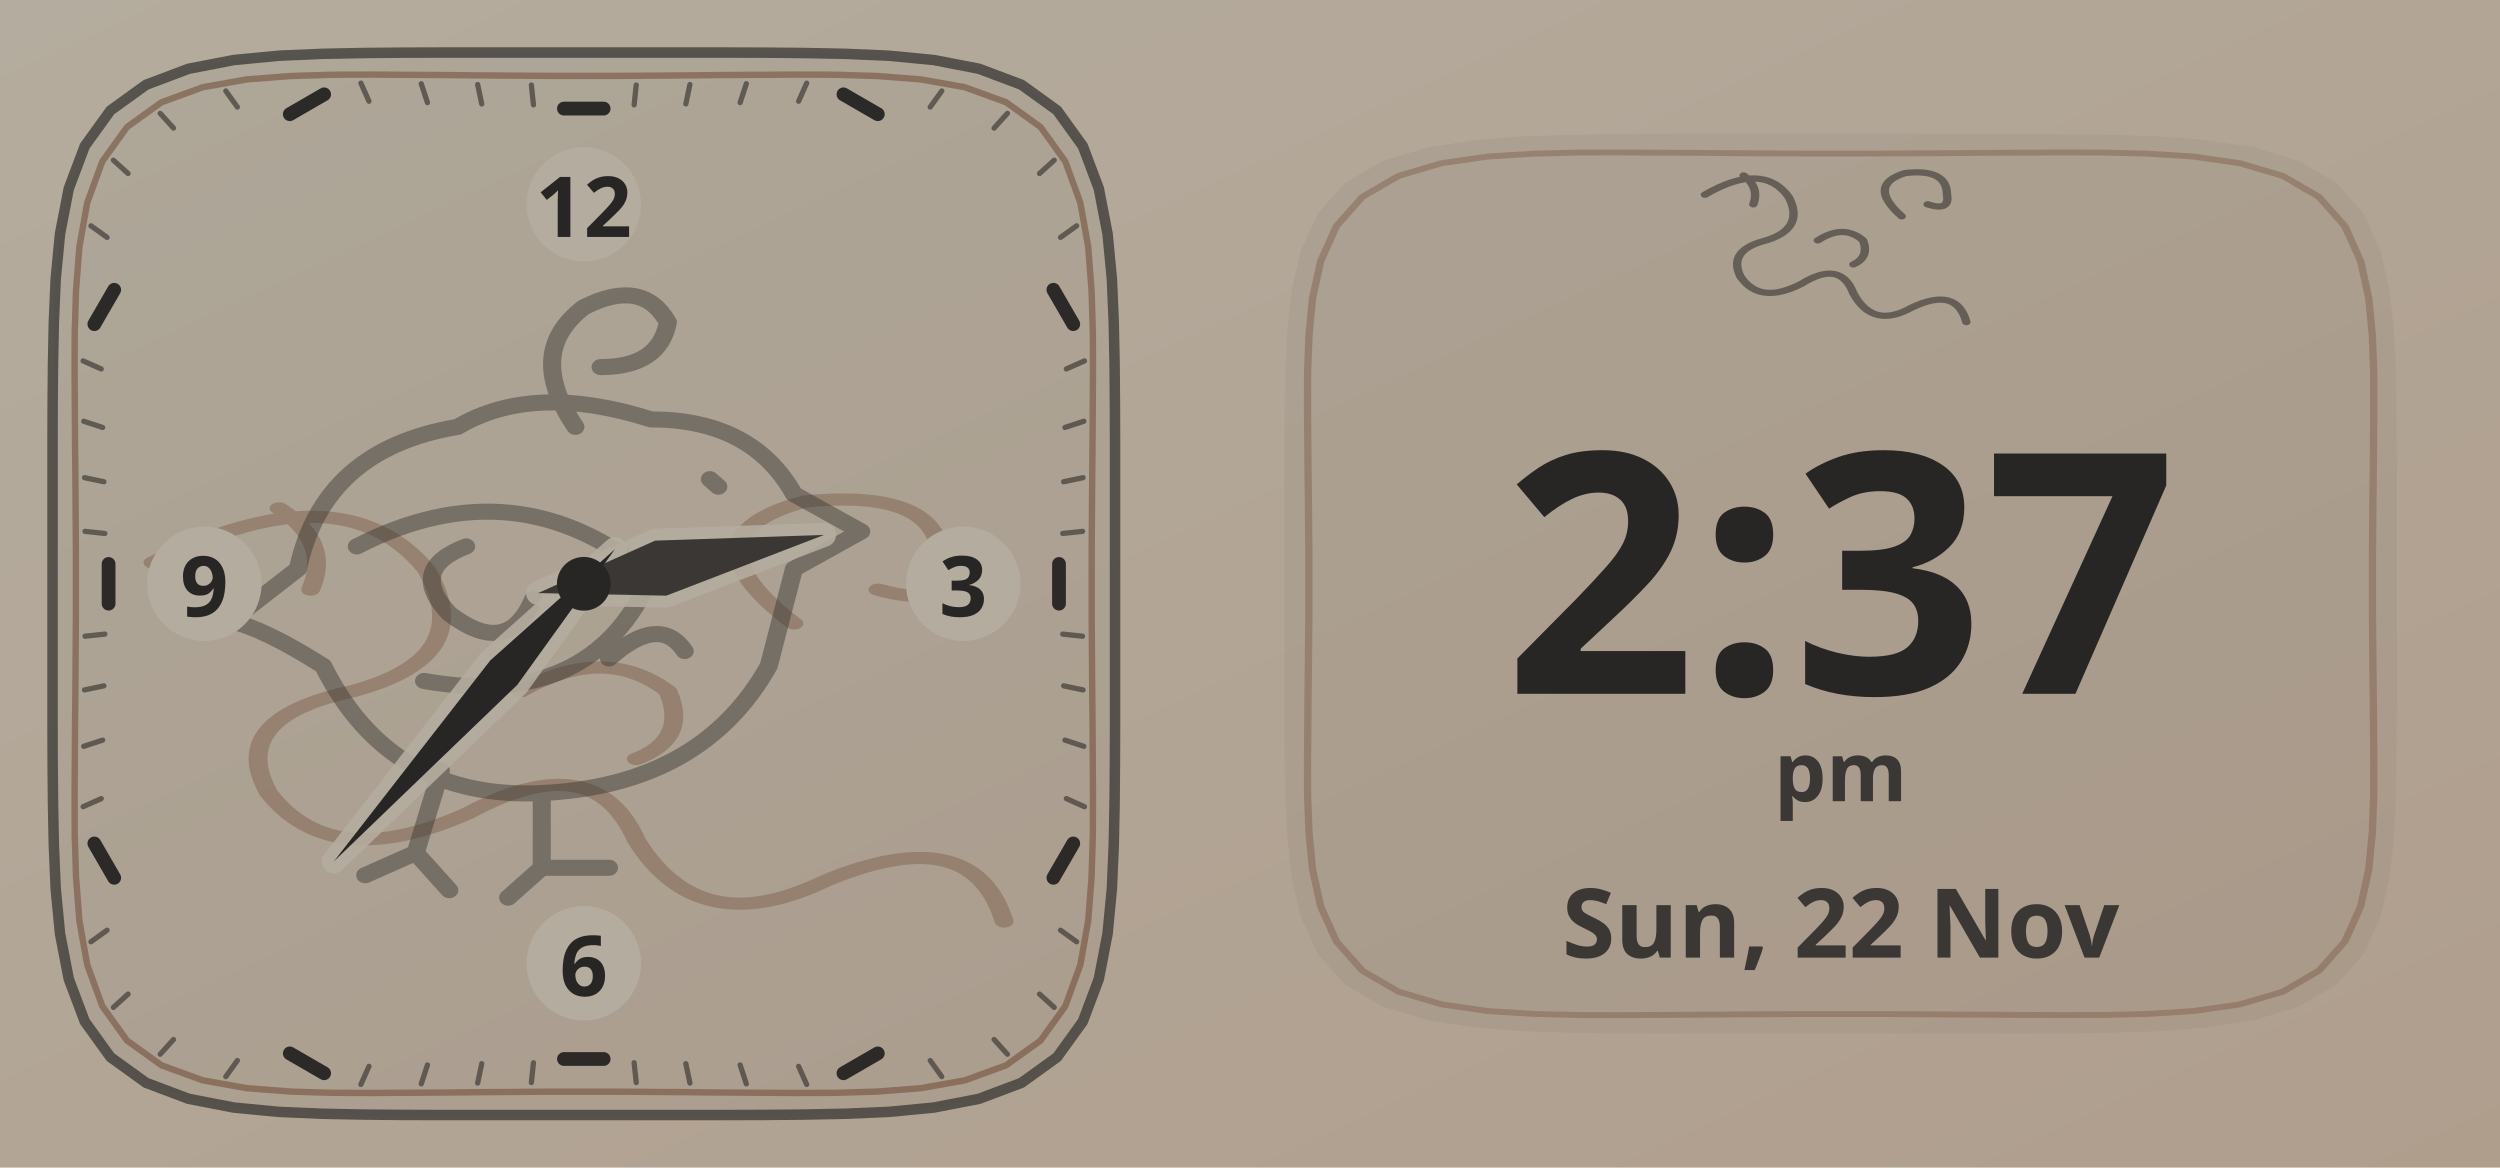
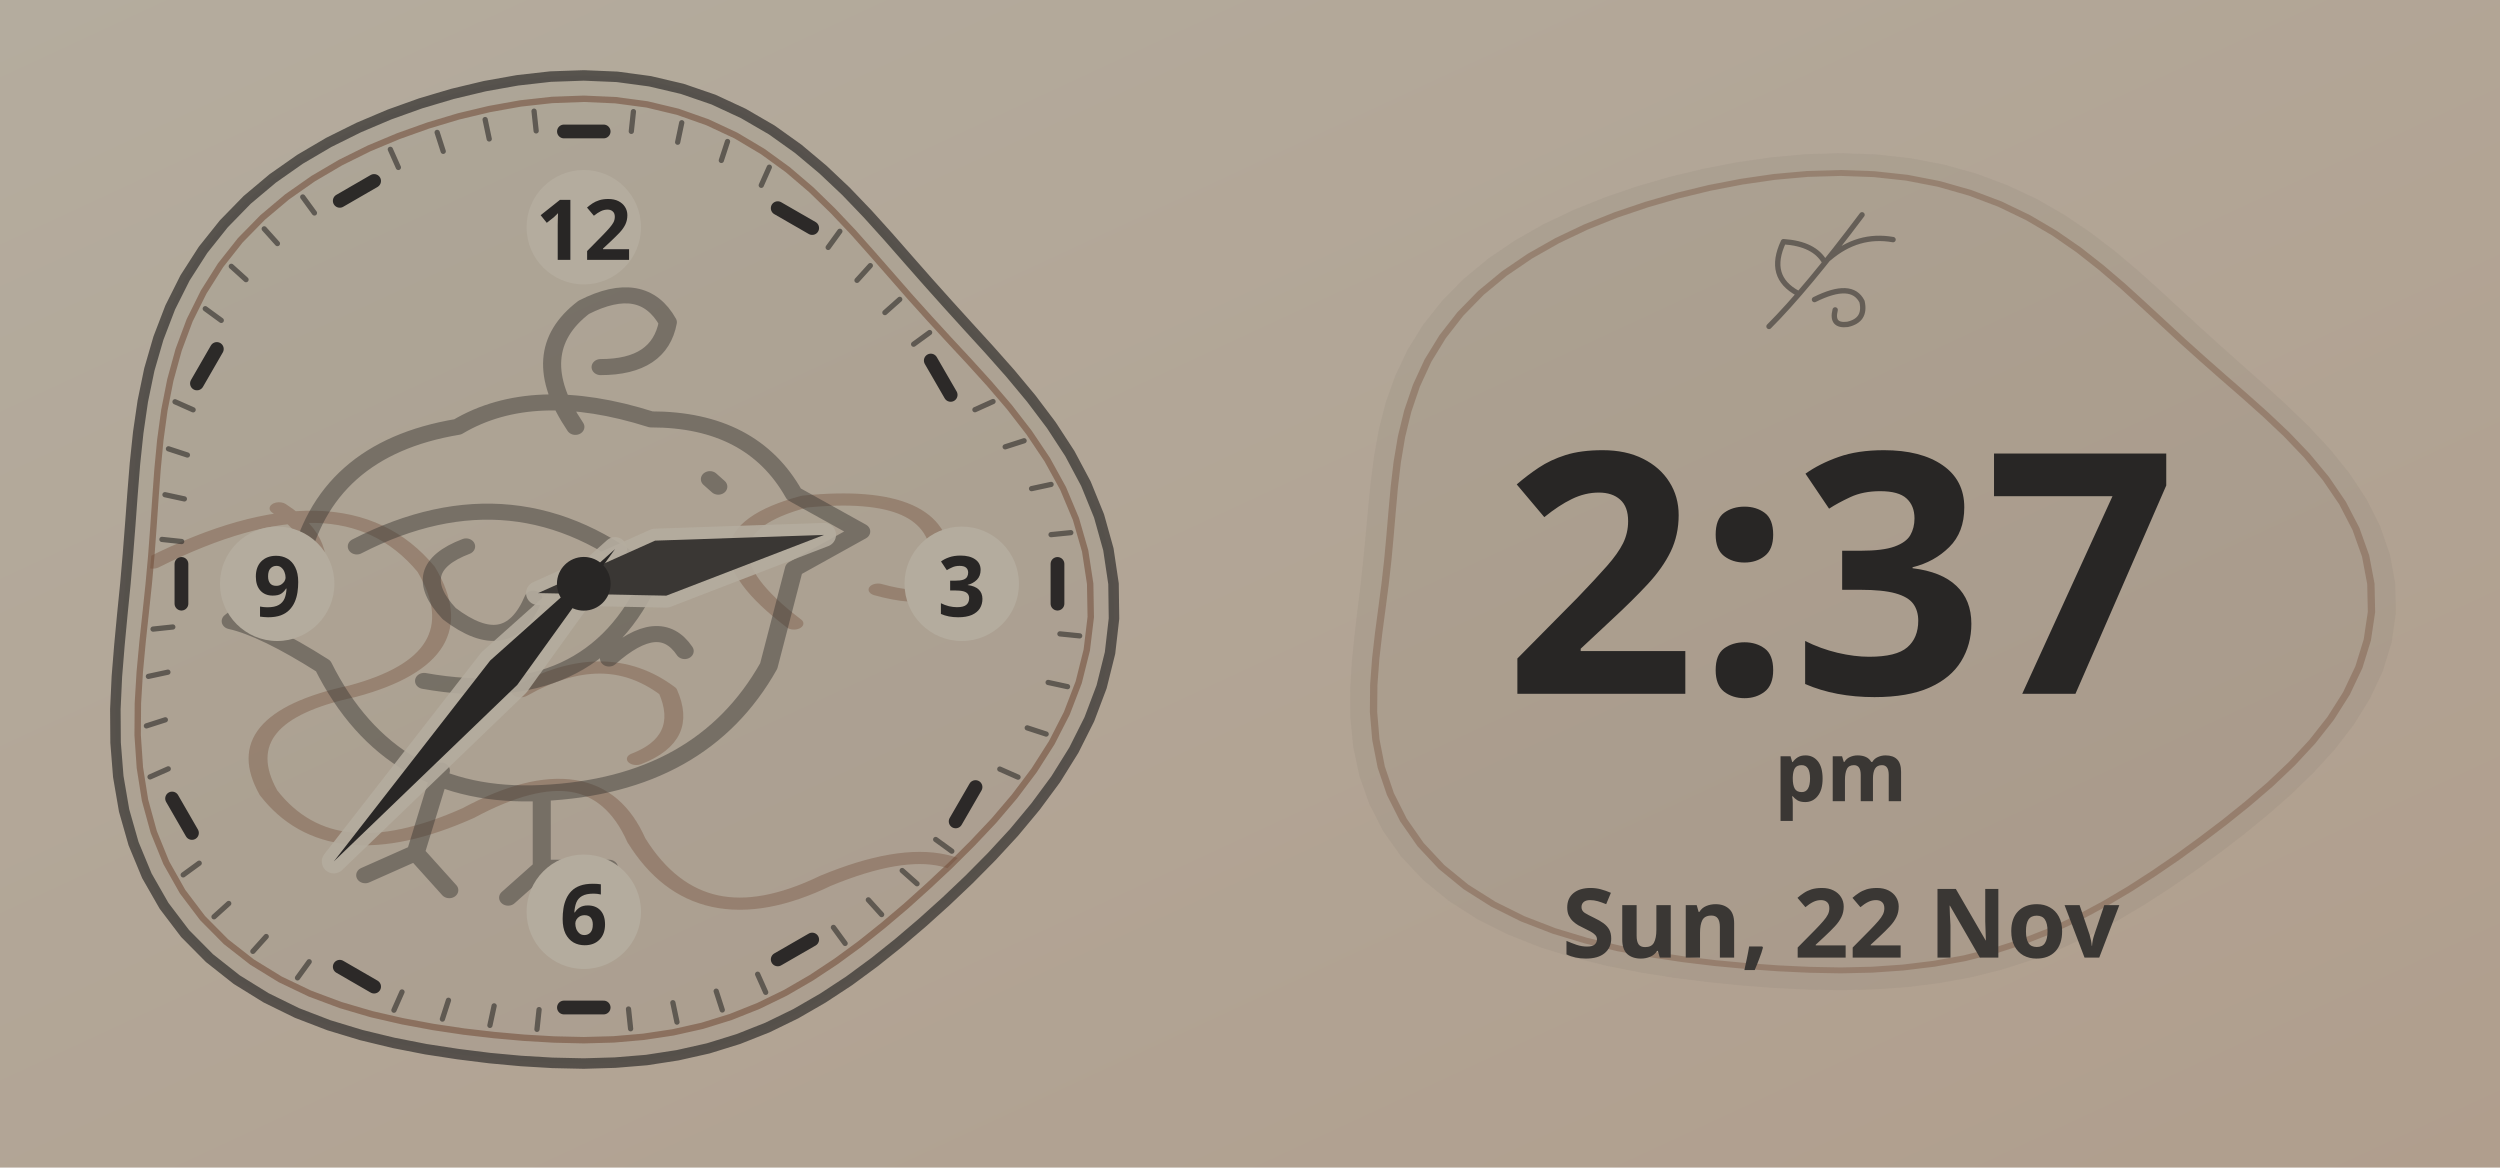
<svg xmlns="http://www.w3.org/2000/svg" width="364" height="170" viewBox="0 0 364 170">
  <defs>
    <linearGradient id="paint" x1="0" y1="0" x2="1" y2="1">
      <stop stop-color="#B4AC9E" />
      <stop offset="1" stop-color="#B09E8D" />
    </linearGradient>
    <clipPath id="face">
-       <path d="M 93.5 50 L 93.5 52.85 L 93.52 55.73 L 93.54 58.66 L 93.57 61.67 L 93.59 64.8 L 93.61 68.07 L 93.6 71.5 L 93.49 75.11 L 93.2 78.86 L 92.53 82.63 L 91.24 86.17 L 89.12 89.12 L 86.17 91.24 L 82.63 92.53 L 78.86 93.2 L 75.11 93.49 L 71.5 93.6 L 68.07 93.61 L 64.8 93.59 L 61.67 93.57 L 58.66 93.54 L 55.73 93.52 L 52.85 93.5 L 50 93.5 L 47.15 93.5 L 44.27 93.52 L 41.34 93.54 L 38.33 93.57 L 35.2 93.59 L 31.93 93.61 L 28.5 93.6 L 24.89 93.49 L 21.14 93.2 L 17.37 92.53 L 13.83 91.24 L 10.88 89.12 L 8.76 86.17 L 7.47 82.63 L 6.8 78.86 L 6.51 75.11 L 6.4 71.5 L 6.39 68.07 L 6.41 64.8 L 6.43 61.67 L 6.46 58.66 L 6.48 55.73 L 6.5 52.85 L 6.5 50 L 6.5 47.15 L 6.48 44.27 L 6.46 41.34 L 6.43 38.33 L 6.41 35.2 L 6.39 31.93 L 6.4 28.5 L 6.51 24.89 L 6.8 21.14 L 7.47 17.37 L 8.76 13.83 L 10.88 10.88 L 13.83 8.76 L 17.37 7.47 L 21.14 6.8 L 24.89 6.51 L 28.5 6.4 L 31.93 6.39 L 35.2 6.41 L 38.33 6.43 L 41.34 6.46 L 44.27 6.48 L 47.15 6.5 L 50 6.5 L 52.85 6.5 L 55.73 6.48 L 58.66 6.46 L 61.67 6.43 L 64.8 6.41 L 68.07 6.39 L 71.5 6.4 L 75.11 6.51 L 78.86 6.8 L 82.63 7.47 L 86.17 8.76 L 89.12 10.88 L 91.24 13.83 L 92.53 17.37 L 93.2 21.14 L 93.49 24.89 L 93.6 28.5 L 93.61 31.93 L 93.59 35.2 L 93.57 38.33 L 93.54 41.34 L 93.52 44.27 L 93.5 47.15 Z" transform="translate(0 0) scale(1.7 1.7)" />
+       <path d="M 93.37 50 L 93.42 52.85 L 93.08 55.67 L 92.39 58.43 L 91.37 61.09 L 90.08 63.61 L 88.57 65.98 L 86.9 68.2 L 85.13 70.28 L 83.28 72.24 L 81.41 74.1 L 79.51 75.88 L 77.6 77.6 L 75.65 79.25 L 73.66 80.84 L 71.61 82.34 L 69.48 83.75 L 67.27 85.03 L 64.97 86.15 L 62.59 87.1 L 60.14 87.86 L 57.64 88.42 L 55.11 88.8 L 52.56 89.02 L 50 89.09 L 47.44 89.03 L 44.88 88.88 L 42.31 88.65 L 39.72 88.35 L 37.11 87.96 L 34.48 87.47 L 31.82 86.86 L 29.17 86.08 L 26.55 85.1 L 24 83.88 L 21.59 82.4 L 19.35 80.65 L 17.35 78.63 L 15.64 76.37 L 14.24 73.89 L 13.17 71.26 L 12.42 68.53 L 11.98 65.75 L 11.79 62.97 L 11.81 60.23 L 11.97 57.56 L 12.21 54.97 L 12.48 52.46 L 12.74 50 L 12.96 47.57 L 13.14 45.15 L 13.31 42.7 L 13.49 40.22 L 13.73 37.69 L 14.08 35.12 L 14.59 32.54 L 15.3 29.96 L 16.24 27.44 L 17.44 25.02 L 18.89 22.72 L 20.58 20.58 L 22.49 18.63 L 24.58 16.87 L 26.82 15.3 L 29.17 13.92 L 31.61 12.71 L 34.12 11.66 L 36.67 10.75 L 39.27 9.97 L 41.91 9.34 L 44.58 8.86 L 47.28 8.56 L 50 8.46 L 52.72 8.58 L 55.41 8.94 L 58.04 9.57 L 60.59 10.47 L 63.03 11.61 L 65.33 12.98 L 67.48 14.54 L 69.48 16.25 L 71.34 18.06 L 73.09 19.91 L 74.75 21.78 L 76.37 23.63 L 77.98 25.47 L 79.61 27.28 L 81.28 29.1 L 83 30.95 L 84.74 32.87 L 86.47 34.89 L 88.14 37.05 L 89.69 39.36 L 91.05 41.83 L 92.15 44.45 L 92.94 47.19 Z" transform="translate(0 0) scale(1.7 1.7)" />
    </clipPath>
  </defs>
  <rect width="364" height="170" fill="url(#paint)" />
  <g font-family="ui-rounded,system-ui,sans-serif" style="font-variant-numeric:tabular-nums">
-     <path d="M 95.5 50 L 95.5 52.98 L 95.5 55.99 L 95.5 59.05 L 95.5 62.19 L 95.49 65.44 L 95.46 68.83 L 95.39 72.38 L 95.23 76.11 L 94.86 79.97 L 94.11 83.85 L 92.74 87.49 L 90.54 90.54 L 87.49 92.74 L 83.85 94.11 L 79.97 94.86 L 76.11 95.23 L 72.38 95.39 L 68.83 95.46 L 65.44 95.49 L 62.19 95.5 L 59.05 95.5 L 55.99 95.5 L 52.98 95.5 L 50 95.5 L 47.02 95.5 L 44.01 95.5 L 40.95 95.5 L 37.81 95.5 L 34.56 95.49 L 31.17 95.46 L 27.62 95.39 L 23.89 95.23 L 20.03 94.86 L 16.15 94.11 L 12.51 92.74 L 9.46 90.54 L 7.26 87.49 L 5.89 83.85 L 5.14 79.97 L 4.77 76.11 L 4.61 72.38 L 4.54 68.83 L 4.51 65.44 L 4.5 62.19 L 4.5 59.05 L 4.5 55.99 L 4.5 52.98 L 4.5 50 L 4.5 47.02 L 4.5 44.01 L 4.5 40.95 L 4.5 37.81 L 4.51 34.56 L 4.54 31.17 L 4.61 27.62 L 4.77 23.89 L 5.14 20.03 L 5.89 16.15 L 7.26 12.51 L 9.46 9.46 L 12.51 7.26 L 16.15 5.89 L 20.03 5.14 L 23.89 4.77 L 27.62 4.61 L 31.17 4.54 L 34.56 4.51 L 37.81 4.5 L 40.95 4.5 L 44.01 4.5 L 47.02 4.5 L 50 4.5 L 52.98 4.5 L 55.99 4.5 L 59.05 4.5 L 62.19 4.5 L 65.44 4.51 L 68.83 4.54 L 72.38 4.61 L 76.11 4.77 L 79.97 5.14 L 83.85 5.89 L 87.49 7.26 L 90.54 9.46 L 92.74 12.51 L 94.11 16.15 L 94.86 20.03 L 95.23 23.89 L 95.39 27.62 L 95.46 31.17 L 95.49 34.56 L 95.5 37.81 L 95.5 40.95 L 95.5 44.01 L 95.5 47.02 Z" transform="translate(0 0) scale(1.7 1.7)" fill="#282625" opacity="0.045" />
+     <path d="M 95.37 50 L 95.41 52.98 L 95.07 55.93 L 94.35 58.82 L 93.3 61.6 L 91.97 64.25 L 90.42 66.74 L 88.69 69.08 L 86.86 71.28 L 84.95 73.35 L 83 75.32 L 81.02 77.2 L 79.01 79.01 L 76.97 80.75 L 74.88 82.42 L 72.72 84.01 L 70.48 85.48 L 68.16 86.82 L 65.74 88 L 63.24 88.99 L 60.66 89.79 L 58.03 90.38 L 55.37 90.79 L 52.69 91.01 L 50 91.09 L 47.31 91.03 L 44.62 90.87 L 41.92 90.62 L 39.21 90.28 L 36.47 89.86 L 33.71 89.32 L 30.94 88.65 L 28.17 87.81 L 25.44 86.76 L 22.79 85.46 L 20.27 83.9 L 17.94 82.06 L 15.85 79.95 L 14.05 77.58 L 12.58 75.01 L 11.44 72.26 L 10.63 69.42 L 10.13 66.51 L 9.9 63.61 L 9.88 60.75 L 10.01 57.95 L 10.23 55.24 L 10.48 52.59 L 10.74 50 L 10.96 47.44 L 11.16 44.89 L 11.35 42.31 L 11.56 39.7 L 11.84 37.04 L 12.23 34.36 L 12.79 31.65 L 13.57 28.96 L 14.58 26.33 L 15.85 23.8 L 17.39 21.4 L 19.17 19.17 L 21.17 17.12 L 23.36 15.28 L 25.7 13.64 L 28.17 12.19 L 30.73 10.92 L 33.35 9.81 L 36.03 8.85 L 38.76 8.04 L 41.52 7.38 L 44.32 6.88 L 47.15 6.56 L 50 6.46 L 52.85 6.58 L 55.67 6.96 L 58.43 7.61 L 61.11 8.53 L 63.67 9.72 L 66.1 11.13 L 68.37 12.75 L 70.48 14.52 L 72.46 16.39 L 74.31 18.32 L 76.07 20.27 L 77.78 22.22 L 79.48 24.15 L 81.19 26.06 L 82.94 27.99 L 84.73 29.95 L 86.53 31.98 L 88.32 34.13 L 90.04 36.41 L 91.63 38.85 L 93.01 41.44 L 94.13 44.19 L 94.93 47.05 Z" transform="translate(0 0) scale(1.7 1.7)" fill="#282625" opacity="0.045" />
    <g clip-path="url(#face)">
      <path d="M 9 21 Q 27 7 35 22 Q 40 35 28 40 Q 16 44 20 55 Q 26 67 39 58 Q 51 48 55 62 Q 61 77 73 68 Q 87 59 90 74 M 21 13 Q 26 18 24 25 M 44 40 Q 52 33 58 40 Q 60 47 55 50 M 70 30 Q 59 17 71 12 Q 84 10 84 21 Q 85 28 78 25" transform="translate(8.5 61.2) scale(1.53 0.986)" fill="none" stroke="#6F4935" stroke-width="1.8" stroke-linecap="round" stroke-linejoin="round" opacity="0.36" />
      <path d="M 19 61 Q 12 56 8 55 L 16 48 Q 19 32 35 29 Q 44 23 58 28 Q 70 28 75 38 L 83 43 L 75 48 L 72 61 Q 64 77 45 78 L 45 88 L 53 88 M 45 88 L 41 92 M 33 75 L 30 86 L 24 89 M 30 86 L 34 91 M 19 61 Q 27 79 45 78 M 23 45 Q 42 34 58 49 Q 51 67 31 63 M 49 29 Q 43 19 50 13 Q 57 9 60 15 Q 59 21 52 21 M 65 36 L 66 37 M 36 45 Q 29 48 34 54 Q 41 60 44 52 M 53 60 Q 59 54 62 59" transform="translate(23.8 30.6) scale(1.224 1.088)" fill="none" stroke="#3A3734" stroke-width="2.15" stroke-linecap="round" stroke-linejoin="round" opacity="0.47" />
    </g>
-     <path d="M 95.5 50 L 95.5 52.98 L 95.5 55.99 L 95.5 59.05 L 95.5 62.19 L 95.49 65.44 L 95.46 68.83 L 95.39 72.38 L 95.23 76.11 L 94.86 79.97 L 94.11 83.85 L 92.74 87.49 L 90.54 90.54 L 87.49 92.74 L 83.85 94.11 L 79.97 94.86 L 76.11 95.23 L 72.38 95.39 L 68.83 95.46 L 65.44 95.49 L 62.19 95.5 L 59.05 95.5 L 55.99 95.5 L 52.98 95.5 L 50 95.5 L 47.02 95.5 L 44.01 95.5 L 40.95 95.5 L 37.81 95.5 L 34.56 95.49 L 31.17 95.46 L 27.62 95.39 L 23.89 95.23 L 20.03 94.86 L 16.15 94.11 L 12.51 92.74 L 9.46 90.54 L 7.26 87.49 L 5.89 83.85 L 5.14 79.97 L 4.77 76.11 L 4.61 72.38 L 4.54 68.83 L 4.51 65.44 L 4.5 62.19 L 4.5 59.05 L 4.5 55.99 L 4.5 52.98 L 4.5 50 L 4.5 47.02 L 4.5 44.01 L 4.5 40.95 L 4.5 37.81 L 4.51 34.56 L 4.54 31.17 L 4.61 27.62 L 4.77 23.89 L 5.14 20.03 L 5.89 16.15 L 7.26 12.51 L 9.46 9.46 L 12.51 7.26 L 16.15 5.89 L 20.03 5.14 L 23.89 4.77 L 27.62 4.61 L 31.17 4.54 L 34.56 4.51 L 37.81 4.5 L 40.95 4.5 L 44.01 4.5 L 47.02 4.5 L 50 4.5 L 52.98 4.5 L 55.99 4.5 L 59.05 4.5 L 62.19 4.5 L 65.44 4.51 L 68.83 4.54 L 72.38 4.61 L 76.11 4.77 L 79.97 5.14 L 83.85 5.89 L 87.49 7.26 L 90.54 9.46 L 92.74 12.51 L 94.11 16.15 L 94.86 20.03 L 95.23 23.89 L 95.39 27.62 L 95.46 31.17 L 95.49 34.56 L 95.5 37.81 L 95.5 40.95 L 95.5 44.01 L 95.5 47.02 Z" transform="translate(0 0) scale(1.7 1.7)" fill="none" stroke="#3A3734" stroke-width="0.9" stroke-linecap="round" stroke-linejoin="round" opacity="0.76" />
-     <path d="M 93.5 50 L 93.5 52.85 L 93.52 55.73 L 93.54 58.66 L 93.57 61.67 L 93.59 64.8 L 93.61 68.07 L 93.6 71.5 L 93.49 75.11 L 93.2 78.86 L 92.53 82.63 L 91.24 86.17 L 89.12 89.12 L 86.17 91.24 L 82.63 92.53 L 78.86 93.2 L 75.11 93.49 L 71.5 93.6 L 68.07 93.61 L 64.8 93.59 L 61.67 93.57 L 58.66 93.54 L 55.73 93.52 L 52.85 93.5 L 50 93.5 L 47.15 93.5 L 44.27 93.52 L 41.34 93.54 L 38.33 93.57 L 35.2 93.59 L 31.93 93.61 L 28.5 93.6 L 24.89 93.49 L 21.14 93.2 L 17.37 92.53 L 13.83 91.24 L 10.88 89.12 L 8.76 86.17 L 7.47 82.63 L 6.8 78.86 L 6.51 75.11 L 6.4 71.5 L 6.39 68.07 L 6.41 64.8 L 6.43 61.67 L 6.46 58.66 L 6.48 55.73 L 6.5 52.85 L 6.5 50 L 6.5 47.15 L 6.48 44.27 L 6.46 41.34 L 6.43 38.33 L 6.41 35.2 L 6.39 31.93 L 6.4 28.5 L 6.51 24.89 L 6.8 21.14 L 7.47 17.37 L 8.76 13.83 L 10.88 10.88 L 13.83 8.76 L 17.37 7.47 L 21.14 6.8 L 24.89 6.51 L 28.5 6.4 L 31.93 6.39 L 35.2 6.41 L 38.33 6.43 L 41.34 6.46 L 44.27 6.48 L 47.15 6.5 L 50 6.5 L 52.85 6.5 L 55.73 6.48 L 58.66 6.46 L 61.67 6.43 L 64.8 6.41 L 68.07 6.39 L 71.5 6.4 L 75.11 6.51 L 78.86 6.8 L 82.63 7.47 L 86.17 8.76 L 89.12 10.88 L 91.24 13.83 L 92.53 17.37 L 93.2 21.14 L 93.49 24.89 L 93.6 28.5 L 93.61 31.93 L 93.59 35.2 L 93.57 38.33 L 93.54 41.34 L 93.52 44.27 L 93.5 47.15 Z" transform="translate(0 0) scale(1.7 1.7)" fill="none" stroke="#6F4935" stroke-width="0.55" stroke-linecap="round" stroke-linejoin="round" opacity="0.55" />
-     <path d="M 54.31 8.98 L 54.49 7.28 M 58.74 8.9 L 59.09 7.24 M 63.39 8.79 L 63.92 7.17 M 68.4 8.67 L 69.09 7.12 M 79.67 9.17 L 80.66 7.79 M 85.14 10.97 L 86.28 9.71 M 89.03 14.86 L 90.29 13.72 M 90.83 20.33 L 92.21 19.34 M 91.33 31.6 L 92.88 30.91 M 91.21 36.61 L 92.83 36.08 M 91.1 41.26 L 92.76 40.91 M 91.02 45.69 L 92.72 45.51 M 91.02 54.31 L 92.72 54.49 M 91.1 58.74 L 92.76 59.09 M 91.21 63.39 L 92.83 63.92 M 91.33 68.4 L 92.88 69.09 M 90.83 79.67 L 92.21 80.66 M 89.03 85.14 L 90.29 86.28 M 85.14 89.03 L 86.28 90.29 M 79.67 90.83 L 80.66 92.21 M 68.4 91.33 L 69.09 92.88 M 63.39 91.21 L 63.92 92.83 M 58.74 91.1 L 59.09 92.76 M 54.31 91.02 L 54.49 92.72 M 45.69 91.02 L 45.51 92.72 M 41.26 91.1 L 40.91 92.76 M 36.61 91.21 L 36.08 92.83 M 31.6 91.33 L 30.91 92.88 M 20.33 90.83 L 19.34 92.21 M 14.86 89.03 L 13.72 90.29 M 10.97 85.14 L 9.71 86.28 M 9.17 79.67 L 7.79 80.66 M 8.67 68.4 L 7.12 69.09 M 8.79 63.39 L 7.17 63.92 M 8.9 58.74 L 7.24 59.09 M 8.98 54.31 L 7.28 54.49 M 8.98 45.69 L 7.28 45.51 M 8.9 41.26 L 7.24 40.91 M 8.79 36.61 L 7.17 36.08 M 8.67 31.6 L 7.12 30.91 M 9.17 20.33 L 7.79 19.34 M 10.97 14.86 L 9.71 13.72 M 14.86 10.97 L 13.72 9.71 M 20.33 9.17 L 19.34 7.79 M 31.6 8.67 L 30.91 7.12 M 36.61 8.79 L 36.08 7.17 M 41.26 8.9 L 40.91 7.24 M 45.69 8.98 L 45.51 7.28" transform="translate(0 0) scale(1.7 1.7)" fill="none" stroke="#3A3734" stroke-width="0.45" stroke-linecap="round" stroke-linejoin="round" opacity="0.68" />
-     <path d="M 48.3 9.3 L 51.7 9.3 M 72.24 8.08 L 75.18 9.78 M 90.22 24.82 L 91.92 27.76 M 90.7 48.3 L 90.7 51.7 M 91.92 72.24 L 90.22 75.18 M 75.18 90.22 L 72.24 91.92 M 51.7 90.7 L 48.3 90.7 M 27.76 91.92 L 24.82 90.22 M 9.78 75.18 L 8.08 72.24 M 9.3 51.7 L 9.3 48.3 M 8.08 27.76 L 9.78 24.82 M 24.82 9.78 L 27.76 8.08" transform="translate(0 0) scale(1.7 1.7)" fill="none" stroke="#282625" stroke-width="1.18" stroke-linecap="round" stroke-linejoin="round" opacity="0.97" />
-     <circle cx="85" cy="29.75" r="8.33" fill="#B4AC9E" />
-     <text x="85" y="29.75" font-size="12.24" font-weight="650" fill="#282625" text-anchor="middle" dominant-baseline="central" alignment-baseline="central">12</text>
-     <circle cx="140.25" cy="85" r="8.33" fill="#B4AC9E" />
-     <text x="140.25" y="85" font-size="12.24" font-weight="650" fill="#282625" text-anchor="middle" dominant-baseline="central" alignment-baseline="central">3</text>
-     <circle cx="85" cy="140.25" r="8.33" fill="#B4AC9E" />
-     <text x="85" y="140.25" font-size="12.24" font-weight="650" fill="#282625" text-anchor="middle" dominant-baseline="central" alignment-baseline="central">6</text>
-     <circle cx="29.75" cy="85" r="8.33" fill="#B4AC9E" />
-     <text x="29.75" y="85" font-size="12.24" font-weight="650" fill="#282625" text-anchor="middle" dominant-baseline="central" alignment-baseline="central">9</text>
+     <path d="M 95.37 50 L 95.41 52.98 L 95.07 55.93 L 94.35 58.82 L 93.3 61.6 L 91.97 64.25 L 90.42 66.74 L 88.69 69.08 L 86.86 71.28 L 84.95 73.35 L 83 75.32 L 81.02 77.2 L 79.01 79.01 L 76.97 80.75 L 74.88 82.42 L 72.72 84.01 L 70.48 85.48 L 68.16 86.82 L 65.74 88 L 63.24 88.99 L 60.66 89.79 L 58.03 90.38 L 55.37 90.79 L 52.69 91.01 L 50 91.09 L 47.31 91.03 L 44.62 90.87 L 41.92 90.62 L 39.21 90.28 L 36.47 89.86 L 33.71 89.32 L 30.94 88.65 L 28.17 87.81 L 25.44 86.76 L 22.79 85.46 L 20.27 83.9 L 17.94 82.06 L 15.85 79.95 L 14.05 77.58 L 12.58 75.01 L 11.44 72.26 L 10.63 69.42 L 10.13 66.51 L 9.9 63.61 L 9.88 60.75 L 10.01 57.95 L 10.23 55.24 L 10.48 52.59 L 10.74 50 L 10.96 47.44 L 11.16 44.89 L 11.35 42.31 L 11.56 39.7 L 11.84 37.04 L 12.23 34.36 L 12.79 31.65 L 13.57 28.96 L 14.58 26.33 L 15.85 23.8 L 17.39 21.4 L 19.17 19.17 L 21.17 17.12 L 23.36 15.28 L 25.7 13.64 L 28.17 12.19 L 30.73 10.92 L 33.35 9.81 L 36.03 8.85 L 38.76 8.04 L 41.52 7.38 L 44.32 6.88 L 47.15 6.56 L 50 6.46 L 52.85 6.58 L 55.67 6.96 L 58.43 7.61 L 61.11 8.53 L 63.67 9.72 L 66.1 11.13 L 68.37 12.75 L 70.48 14.52 L 72.46 16.39 L 74.31 18.32 L 76.07 20.27 L 77.78 22.22 L 79.48 24.15 L 81.19 26.06 L 82.94 27.99 L 84.73 29.95 L 86.53 31.98 L 88.32 34.13 L 90.04 36.41 L 91.63 38.85 L 93.01 41.44 L 94.13 44.19 L 94.93 47.05 Z" transform="translate(0 0) scale(1.7 1.7)" fill="none" stroke="#3A3734" stroke-width="0.9" stroke-linecap="round" stroke-linejoin="round" opacity="0.76" />
+     <path d="M 93.37 50 L 93.42 52.85 L 93.08 55.67 L 92.39 58.43 L 91.37 61.09 L 90.08 63.61 L 88.57 65.98 L 86.9 68.2 L 85.13 70.28 L 83.28 72.24 L 81.41 74.1 L 79.51 75.88 L 77.6 77.6 L 75.65 79.25 L 73.66 80.84 L 71.61 82.34 L 69.48 83.75 L 67.27 85.03 L 64.97 86.15 L 62.59 87.1 L 60.14 87.86 L 57.64 88.42 L 55.11 88.8 L 52.56 89.02 L 50 89.09 L 47.44 89.03 L 44.88 88.88 L 42.31 88.65 L 39.72 88.35 L 37.11 87.96 L 34.48 87.47 L 31.82 86.86 L 29.17 86.08 L 26.55 85.1 L 24 83.88 L 21.59 82.4 L 19.35 80.65 L 17.35 78.63 L 15.64 76.37 L 14.24 73.89 L 13.17 71.26 L 12.42 68.53 L 11.98 65.75 L 11.79 62.97 L 11.81 60.23 L 11.97 57.56 L 12.21 54.97 L 12.48 52.46 L 12.74 50 L 12.96 47.57 L 13.14 45.15 L 13.31 42.7 L 13.49 40.22 L 13.73 37.69 L 14.08 35.12 L 14.59 32.54 L 15.3 29.96 L 16.24 27.44 L 17.44 25.02 L 18.89 22.72 L 20.58 20.58 L 22.49 18.63 L 24.58 16.87 L 26.82 15.3 L 29.17 13.92 L 31.61 12.71 L 34.12 11.66 L 36.67 10.75 L 39.27 9.97 L 41.91 9.34 L 44.58 8.86 L 47.28 8.56 L 50 8.46 L 52.72 8.58 L 55.41 8.94 L 58.04 9.57 L 60.59 10.47 L 63.03 11.61 L 65.33 12.98 L 67.48 14.54 L 69.48 16.25 L 71.34 18.06 L 73.09 19.91 L 74.75 21.78 L 76.37 23.63 L 77.98 25.47 L 79.61 27.28 L 81.28 29.1 L 83 30.95 L 84.74 32.87 L 86.47 34.89 L 88.14 37.05 L 89.69 39.36 L 91.05 41.83 L 92.15 44.45 L 92.94 47.19 Z" transform="translate(0 0) scale(1.7 1.7)" fill="none" stroke="#6F4935" stroke-width="0.55" stroke-linecap="round" stroke-linejoin="round" opacity="0.55" />
+     <path d="M 54.07 11.25 L 54.25 9.56 M 58.04 12.18 L 58.39 10.51 M 61.78 13.74 L 62.31 12.12 M 65.2 15.87 L 65.89 14.32 M 70.93 21.19 L 71.93 19.81 M 73.4 24.01 L 74.54 22.75 M 75.79 26.77 L 77.06 25.64 M 78.25 29.48 L 79.62 28.48 M 83.5 35.09 L 85.05 34.39 M 86.09 38.27 L 87.71 37.75 M 88.35 41.85 L 90.02 41.49 M 90.02 45.79 L 91.71 45.62 M 90.78 54.29 L 92.47 54.46 M 89.77 58.45 L 91.43 58.81 M 87.98 62.34 L 89.6 62.87 M 85.63 65.87 L 87.19 66.56 M 80.14 71.9 L 81.52 72.9 M 77.27 74.56 L 78.54 75.69 M 74.37 77.07 L 75.51 78.33 M 71.38 79.43 L 72.38 80.8 M 64.89 83.44 L 65.58 84.99 M 61.34 84.89 L 61.86 86.5 M 57.63 85.88 L 57.98 87.54 M 53.83 86.42 L 54.01 88.11 M 46.17 86.47 L 45.99 88.16 M 42.32 86.15 L 41.96 87.82 M 38.41 85.67 L 37.89 87.28 M 34.43 84.96 L 33.74 86.52 M 26.48 82.37 L 25.48 83.75 M 22.8 80.21 L 21.66 81.48 M 19.59 77.38 L 18.33 78.52 M 17.06 73.93 L 15.69 74.93 M 14.41 65.85 L 12.85 66.54 M 14.16 61.65 L 12.54 62.17 M 14.38 57.57 L 12.71 57.93 M 14.8 53.7 L 13.11 53.88 M 15.56 46.38 L 13.87 46.2 M 15.79 42.73 L 14.13 42.37 M 16.05 38.97 L 14.43 38.44 M 16.54 35.1 L 14.99 34.41 M 18.95 27.44 L 17.58 26.44 M 21.07 23.95 L 19.81 22.81 M 23.76 20.86 L 22.63 19.6 M 26.93 18.24 L 25.93 16.87 M 34.12 14.34 L 33.43 12.79 M 37.96 12.96 L 37.44 11.34 M 41.9 11.9 L 41.55 10.24 M 45.92 11.21 L 45.74 9.52" transform="translate(0 0) scale(1.7 1.7)" fill="none" stroke="#3A3734" stroke-width="0.45" stroke-linecap="round" stroke-linejoin="round" opacity="0.68" />
+     <path d="M 48.3 11.26 L 51.7 11.26 M 66.61 17.83 L 69.56 19.53 M 79.72 30.88 L 81.42 33.82 M 90.57 48.3 L 90.57 51.7 M 83.55 67.41 L 81.85 70.35 M 69.56 80.47 L 66.61 82.17 M 51.7 86.29 L 48.3 86.29 M 32.04 84.5 L 29.1 82.8 M 16.44 71.34 L 14.74 68.39 M 15.54 51.7 L 15.54 48.3 M 16.87 32.84 L 18.57 29.89 M 29.1 17.2 L 32.04 15.5" transform="translate(0 0) scale(1.7 1.7)" fill="none" stroke="#282625" stroke-width="1.18" stroke-linecap="round" stroke-linejoin="round" opacity="0.97" />
+     <circle cx="85" cy="33.082" r="8.33" fill="#B4AC9E" />
+     <text x="85" y="33.082" font-size="12.24" font-weight="650" fill="#282625" text-anchor="middle" dominant-baseline="central" alignment-baseline="central">12</text>
+     <circle cx="140.029" cy="85" r="8.33" fill="#B4AC9E" />
+     <text x="140.029" y="85" font-size="12.24" font-weight="650" fill="#282625" text-anchor="middle" dominant-baseline="central" alignment-baseline="central">3</text>
+     <circle cx="85" cy="132.753" r="8.33" fill="#B4AC9E" />
+     <text x="85" y="132.753" font-size="12.24" font-weight="650" fill="#282625" text-anchor="middle" dominant-baseline="central" alignment-baseline="central">6</text>
+     <circle cx="40.358" cy="85" r="8.33" fill="#B4AC9E" />
+     <text x="40.358" y="85" font-size="12.24" font-weight="650" fill="#282625" text-anchor="middle" dominant-baseline="central" alignment-baseline="central">9</text>
    <path d="M 46.08 50.797 L 56.106 46.304 L 70.578 45.813 L 57.065 51.017 Z" transform="translate(0 0) scale(1.7 1.7)" fill="none" stroke="#B4AC9E" stroke-width="2.05" stroke-linecap="round" stroke-linejoin="round" opacity="0.9" />
    <path d="M 52.677 47.027 L 44.307 58.654 L 28.588 73.781 L 41.989 56.566 Z" transform="translate(0 0) scale(1.7 1.7)" fill="none" stroke="#B4AC9E" stroke-width="2.05" stroke-linecap="round" stroke-linejoin="round" opacity="0.9" />
    <path d="M 46.08 50.797 L 56.106 46.304 L 70.578 45.813 L 57.065 51.017 Z" transform="translate(0 0) scale(1.7 1.7)" fill="#3A3734" opacity="1" />
    <path d="M 52.677 47.027 L 44.307 58.654 L 28.588 73.781 L 41.989 56.566 Z" transform="translate(0 0) scale(1.7 1.7)" fill="#282625" opacity="1" />
    <circle cx="85" cy="85" r="3.91" fill="#282625" />
-     <path d="M 95.5 50 L 95.5 52.98 L 95.5 55.99 L 95.5 59.05 L 95.5 62.19 L 95.49 65.44 L 95.46 68.83 L 95.39 72.38 L 95.23 76.11 L 94.86 79.97 L 94.11 83.85 L 92.74 87.49 L 90.54 90.54 L 87.49 92.74 L 83.85 94.11 L 79.97 94.86 L 76.11 95.23 L 72.38 95.39 L 68.83 95.46 L 65.44 95.49 L 62.19 95.5 L 59.05 95.5 L 55.99 95.5 L 52.98 95.5 L 50 95.5 L 47.02 95.5 L 44.01 95.5 L 40.95 95.5 L 37.81 95.5 L 34.56 95.49 L 31.17 95.46 L 27.62 95.39 L 23.89 95.23 L 20.03 94.86 L 16.15 94.11 L 12.51 92.74 L 9.46 90.54 L 7.26 87.49 L 5.89 83.85 L 5.14 79.97 L 4.77 76.11 L 4.61 72.38 L 4.54 68.83 L 4.51 65.44 L 4.5 62.19 L 4.5 59.05 L 4.5 55.99 L 4.5 52.98 L 4.5 50 L 4.5 47.02 L 4.5 44.01 L 4.5 40.95 L 4.5 37.81 L 4.51 34.56 L 4.54 31.17 L 4.61 27.62 L 4.77 23.89 L 5.14 20.03 L 5.89 16.15 L 7.26 12.51 L 9.46 9.46 L 12.51 7.26 L 16.15 5.89 L 20.03 5.14 L 23.89 4.77 L 27.62 4.61 L 31.17 4.54 L 34.56 4.51 L 37.81 4.5 L 40.95 4.5 L 44.01 4.5 L 47.02 4.5 L 50 4.5 L 52.98 4.5 L 55.99 4.5 L 59.05 4.5 L 62.19 4.5 L 65.44 4.51 L 68.83 4.54 L 72.38 4.61 L 76.11 4.77 L 79.97 5.14 L 83.85 5.89 L 87.49 7.26 L 90.54 9.46 L 92.74 12.51 L 94.11 16.15 L 94.86 20.03 L 95.23 23.89 L 95.39 27.62 L 95.46 31.17 L 95.49 34.56 L 95.5 37.81 L 95.5 40.95 L 95.5 44.01 L 95.5 47.02 Z" transform="translate(179 13) scale(1.78 1.44)" fill="#282625" opacity="0.052" />
-     <path d="M 93.5 50 L 93.5 52.85 L 93.52 55.73 L 93.54 58.66 L 93.57 61.67 L 93.59 64.8 L 93.61 68.07 L 93.6 71.5 L 93.49 75.11 L 93.2 78.86 L 92.53 82.63 L 91.24 86.17 L 89.12 89.12 L 86.17 91.24 L 82.63 92.53 L 78.86 93.2 L 75.11 93.49 L 71.5 93.6 L 68.07 93.61 L 64.8 93.59 L 61.67 93.57 L 58.66 93.54 L 55.73 93.52 L 52.85 93.5 L 50 93.5 L 47.15 93.5 L 44.27 93.52 L 41.34 93.54 L 38.33 93.57 L 35.2 93.59 L 31.93 93.61 L 28.5 93.6 L 24.89 93.49 L 21.14 93.2 L 17.37 92.53 L 13.83 91.24 L 10.88 89.12 L 8.76 86.17 L 7.47 82.63 L 6.8 78.86 L 6.51 75.11 L 6.4 71.5 L 6.39 68.07 L 6.41 64.8 L 6.43 61.67 L 6.46 58.66 L 6.48 55.73 L 6.5 52.85 L 6.5 50 L 6.5 47.15 L 6.48 44.27 L 6.46 41.34 L 6.43 38.33 L 6.41 35.2 L 6.39 31.93 L 6.4 28.5 L 6.51 24.89 L 6.8 21.14 L 7.47 17.37 L 8.76 13.83 L 10.88 10.88 L 13.83 8.76 L 17.37 7.47 L 21.14 6.8 L 24.89 6.51 L 28.5 6.4 L 31.93 6.39 L 35.2 6.41 L 38.33 6.43 L 41.34 6.46 L 44.27 6.48 L 47.15 6.5 L 50 6.5 L 52.85 6.5 L 55.73 6.48 L 58.66 6.46 L 61.67 6.43 L 64.8 6.41 L 68.07 6.39 L 71.5 6.4 L 75.11 6.51 L 78.86 6.8 L 82.63 7.47 L 86.17 8.76 L 89.12 10.88 L 91.24 13.83 L 92.53 17.37 L 93.2 21.14 L 93.49 24.89 L 93.6 28.5 L 93.61 31.93 L 93.59 35.2 L 93.57 38.33 L 93.54 41.34 L 93.52 44.27 L 93.5 47.15 Z" transform="translate(179 13) scale(1.78 1.44)" fill="none" stroke="#6F4935" stroke-width="0.6" stroke-linecap="round" stroke-linejoin="round" opacity="0.35" />
-     <path d="M 9 21 Q 27 7 35 22 Q 40 35 28 40 Q 16 44 20 55 Q 26 67 39 58 Q 51 48 55 62 Q 61 77 73 68 Q 87 59 90 74 M 21 13 Q 26 18 24 25 M 44 40 Q 52 33 58 40 Q 60 47 55 50 M 70 30 Q 59 17 71 12 Q 84 10 84 21 Q 85 28 78 25" transform="translate(244 21) scale(0.47 0.35)" fill="none" stroke="#3A3734" stroke-width="2.6" stroke-linecap="round" stroke-linejoin="round" opacity="0.62" />
+     <path d="M 95.37 50 L 95.41 52.98 L 95.07 55.93 L 94.35 58.82 L 93.3 61.6 L 91.97 64.25 L 90.42 66.74 L 88.69 69.08 L 86.86 71.28 L 84.95 73.35 L 83 75.32 L 81.02 77.2 L 79.01 79.01 L 76.97 80.75 L 74.88 82.42 L 72.72 84.01 L 70.48 85.48 L 68.16 86.82 L 65.74 88 L 63.24 88.99 L 60.66 89.79 L 58.03 90.38 L 55.37 90.79 L 52.69 91.01 L 50 91.09 L 47.31 91.03 L 44.62 90.87 L 41.92 90.62 L 39.21 90.28 L 36.47 89.86 L 33.71 89.32 L 30.94 88.65 L 28.17 87.81 L 25.44 86.76 L 22.79 85.46 L 20.27 83.9 L 17.94 82.06 L 15.85 79.95 L 14.05 77.58 L 12.58 75.01 L 11.44 72.26 L 10.63 69.42 L 10.13 66.51 L 9.9 63.61 L 9.88 60.75 L 10.01 57.95 L 10.23 55.24 L 10.48 52.59 L 10.74 50 L 10.96 47.44 L 11.16 44.89 L 11.35 42.31 L 11.56 39.7 L 11.84 37.04 L 12.23 34.36 L 12.79 31.65 L 13.57 28.96 L 14.58 26.33 L 15.85 23.8 L 17.39 21.4 L 19.17 19.17 L 21.17 17.12 L 23.36 15.28 L 25.7 13.64 L 28.17 12.19 L 30.73 10.92 L 33.35 9.81 L 36.03 8.85 L 38.76 8.04 L 41.52 7.38 L 44.32 6.88 L 47.15 6.56 L 50 6.46 L 52.85 6.58 L 55.67 6.96 L 58.43 7.61 L 61.11 8.53 L 63.67 9.72 L 66.1 11.13 L 68.37 12.75 L 70.48 14.52 L 72.46 16.39 L 74.31 18.32 L 76.07 20.27 L 77.78 22.22 L 79.48 24.15 L 81.19 26.06 L 82.94 27.99 L 84.73 29.95 L 86.53 31.98 L 88.32 34.13 L 90.04 36.41 L 91.63 38.85 L 93.01 41.44 L 94.13 44.19 L 94.93 47.05 Z" transform="translate(179 13) scale(1.78 1.44)" fill="#282625" opacity="0.052" />
+     <path d="M 93.37 50 L 93.42 52.85 L 93.08 55.67 L 92.39 58.43 L 91.37 61.09 L 90.08 63.61 L 88.57 65.98 L 86.9 68.2 L 85.13 70.28 L 83.28 72.24 L 81.41 74.1 L 79.51 75.88 L 77.6 77.6 L 75.65 79.25 L 73.66 80.84 L 71.61 82.34 L 69.48 83.75 L 67.27 85.03 L 64.97 86.15 L 62.59 87.1 L 60.14 87.86 L 57.64 88.42 L 55.11 88.8 L 52.56 89.02 L 50 89.09 L 47.44 89.03 L 44.88 88.88 L 42.31 88.65 L 39.72 88.35 L 37.11 87.96 L 34.48 87.47 L 31.82 86.86 L 29.17 86.08 L 26.55 85.1 L 24 83.88 L 21.59 82.4 L 19.35 80.65 L 17.35 78.63 L 15.64 76.37 L 14.24 73.89 L 13.17 71.26 L 12.42 68.53 L 11.98 65.75 L 11.79 62.97 L 11.81 60.23 L 11.97 57.56 L 12.21 54.97 L 12.48 52.46 L 12.74 50 L 12.96 47.57 L 13.14 45.15 L 13.31 42.7 L 13.49 40.22 L 13.73 37.69 L 14.08 35.12 L 14.59 32.54 L 15.3 29.96 L 16.24 27.44 L 17.44 25.02 L 18.89 22.72 L 20.58 20.58 L 22.49 18.63 L 24.58 16.87 L 26.82 15.3 L 29.17 13.92 L 31.61 12.71 L 34.12 11.66 L 36.67 10.75 L 39.27 9.97 L 41.91 9.34 L 44.58 8.86 L 47.28 8.56 L 50 8.46 L 52.72 8.58 L 55.41 8.94 L 58.04 9.57 L 60.59 10.47 L 63.03 11.61 L 65.33 12.98 L 67.48 14.54 L 69.48 16.25 L 71.34 18.06 L 73.09 19.91 L 74.75 21.78 L 76.37 23.63 L 77.98 25.47 L 79.61 27.28 L 81.28 29.1 L 83 30.95 L 84.74 32.87 L 86.47 34.89 L 88.14 37.05 L 89.69 39.36 L 91.05 41.83 L 92.15 44.45 L 92.94 47.19 Z" transform="translate(179 13) scale(1.78 1.44)" fill="none" stroke="#6F4935" stroke-width="0.6" stroke-linecap="round" stroke-linejoin="round" opacity="0.35" />
+     <path d="M 17 80 Q 35 62 62 26 M 31 64 Q 16 56 24 39 Q 39 40 44 49 M 46 47 Q 60 35 77 38 M 39 67 Q 57 58 62 68 Q 64 77 55 79 Q 47 80 49 72" transform="translate(252.45 23.45) scale(0.301 0.301)" fill="none" stroke="#3A3734" stroke-width="2.6" stroke-linecap="round" stroke-linejoin="round" opacity="0.62" />
    <text x="268" y="82" font-size="49" font-weight="650" fill="#282625" text-anchor="middle" dominant-baseline="central" alignment-baseline="central">2:37</text>
    <text x="268" y="112" font-size="12" font-weight="600" fill="#3A3734" text-anchor="middle" dominant-baseline="central" alignment-baseline="central">pm</text>
    <text x="268" y="134" font-size="14" font-weight="600" fill="#3A3734" text-anchor="middle" dominant-baseline="central" alignment-baseline="central">Sun, 22 Nov</text>
  </g>
</svg>
